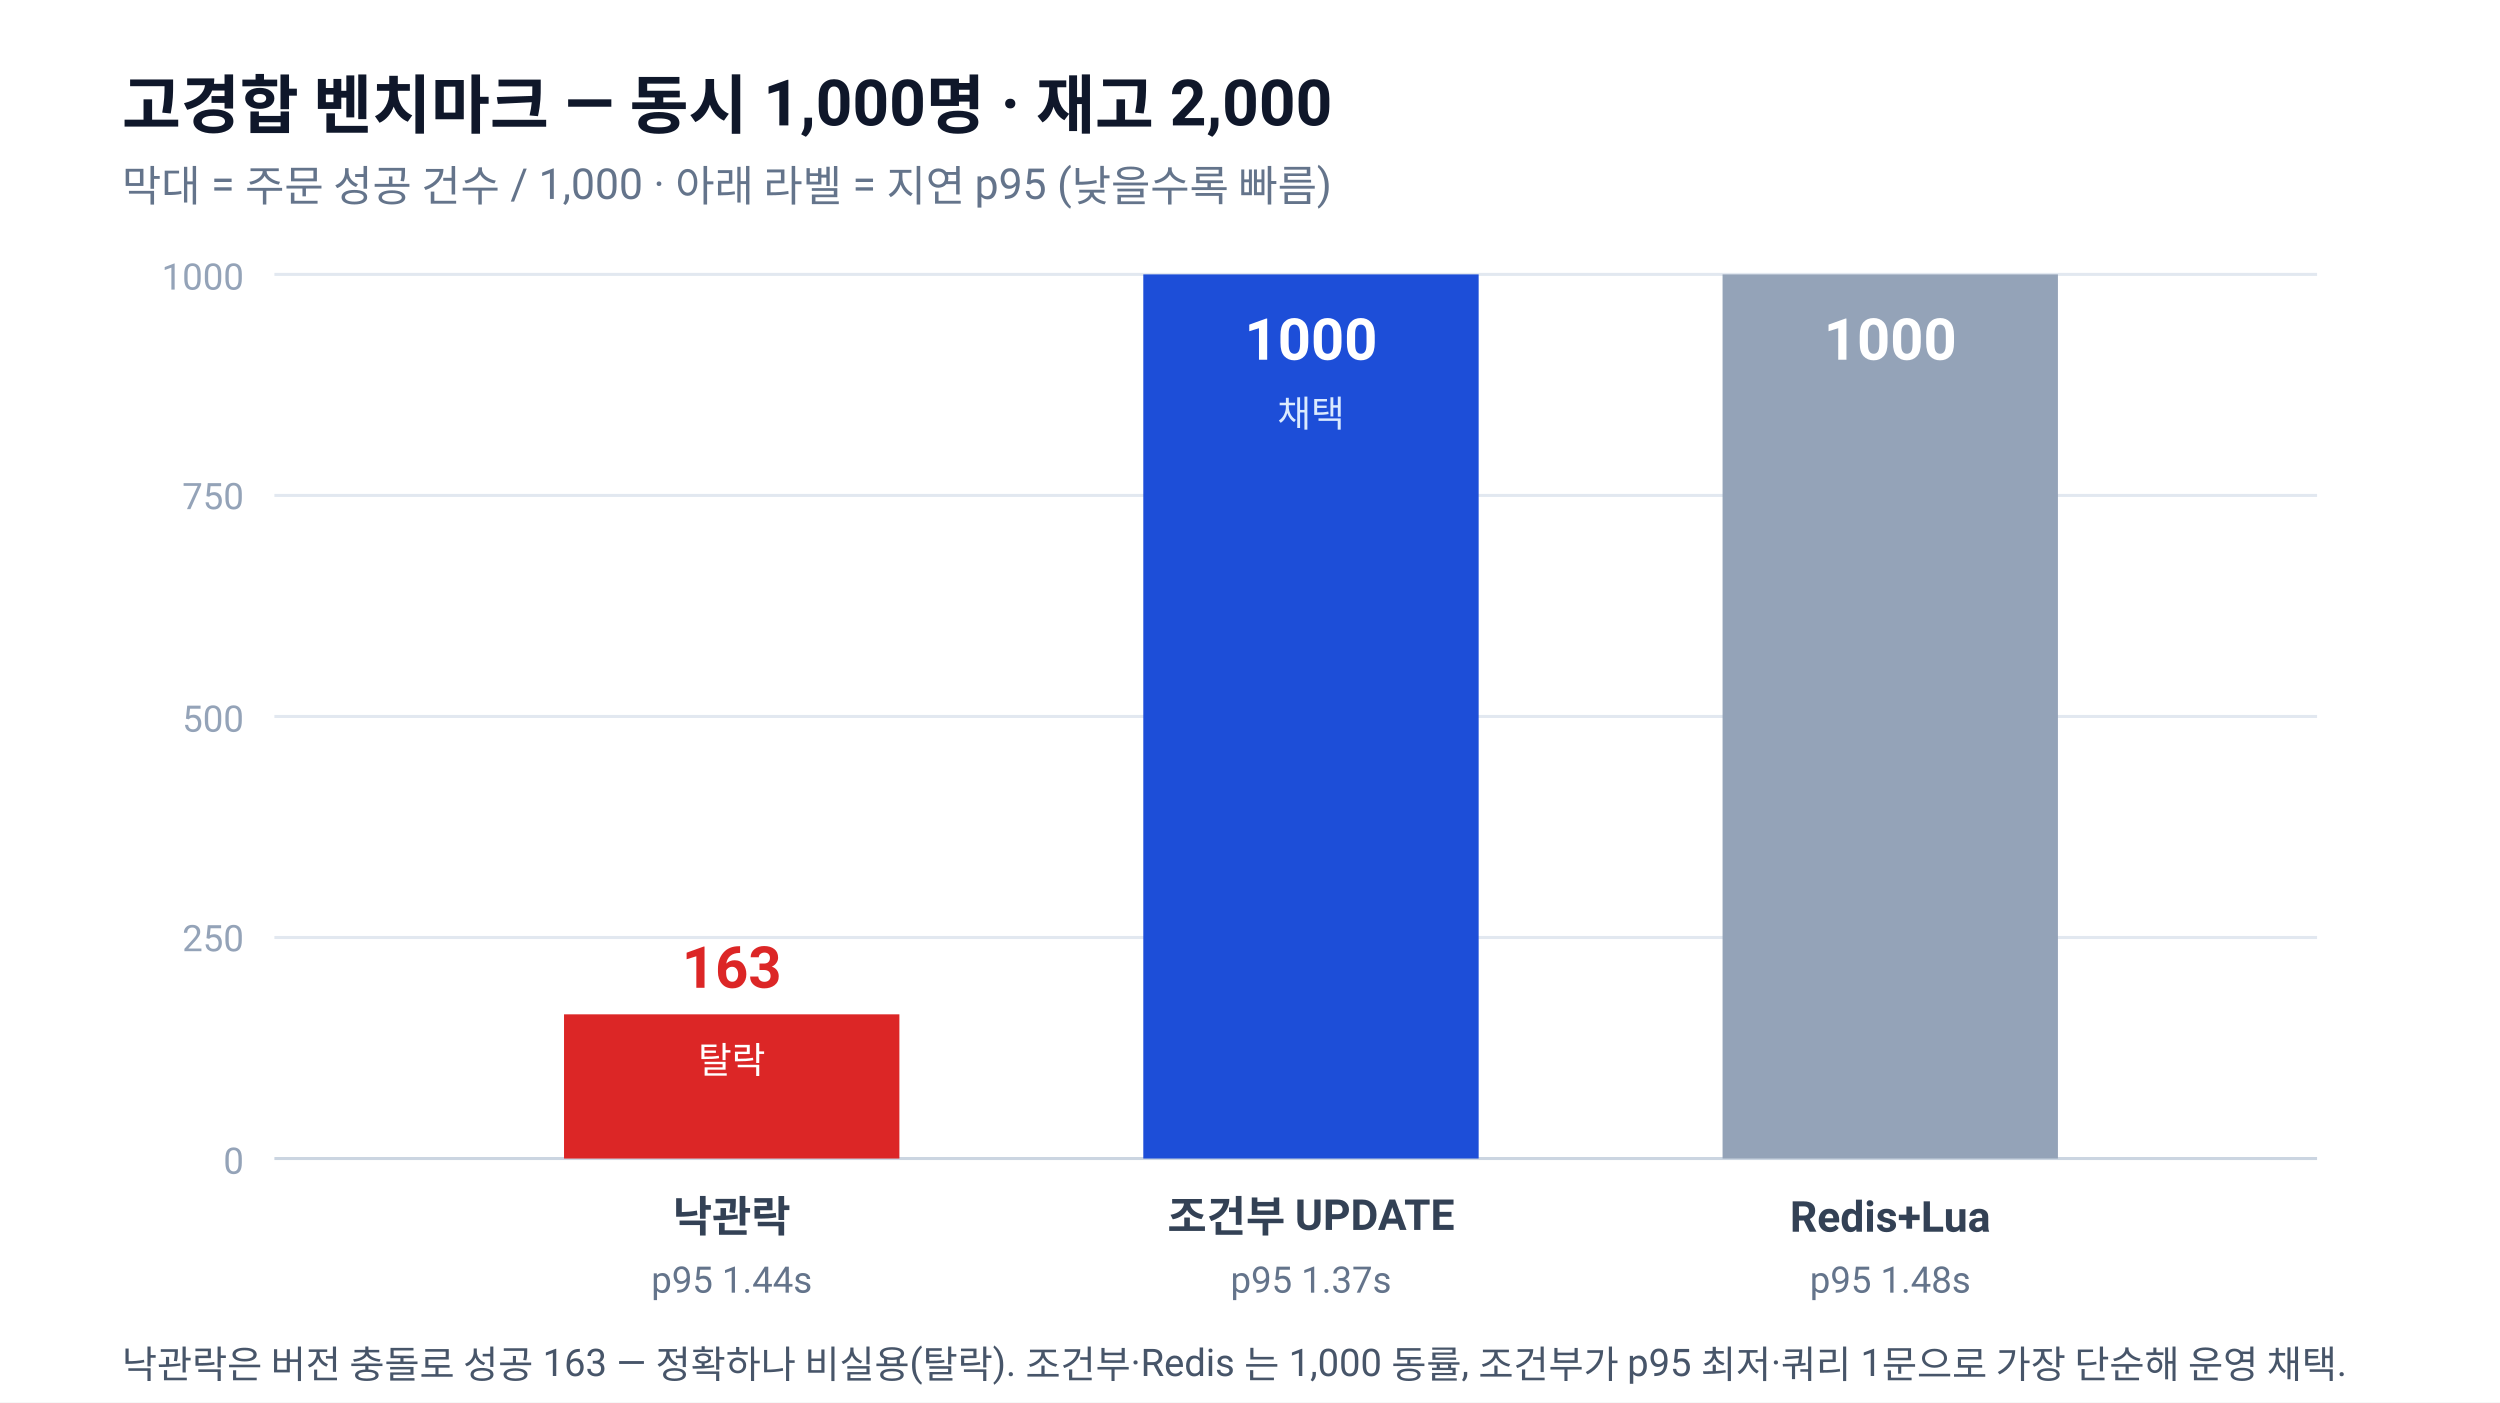
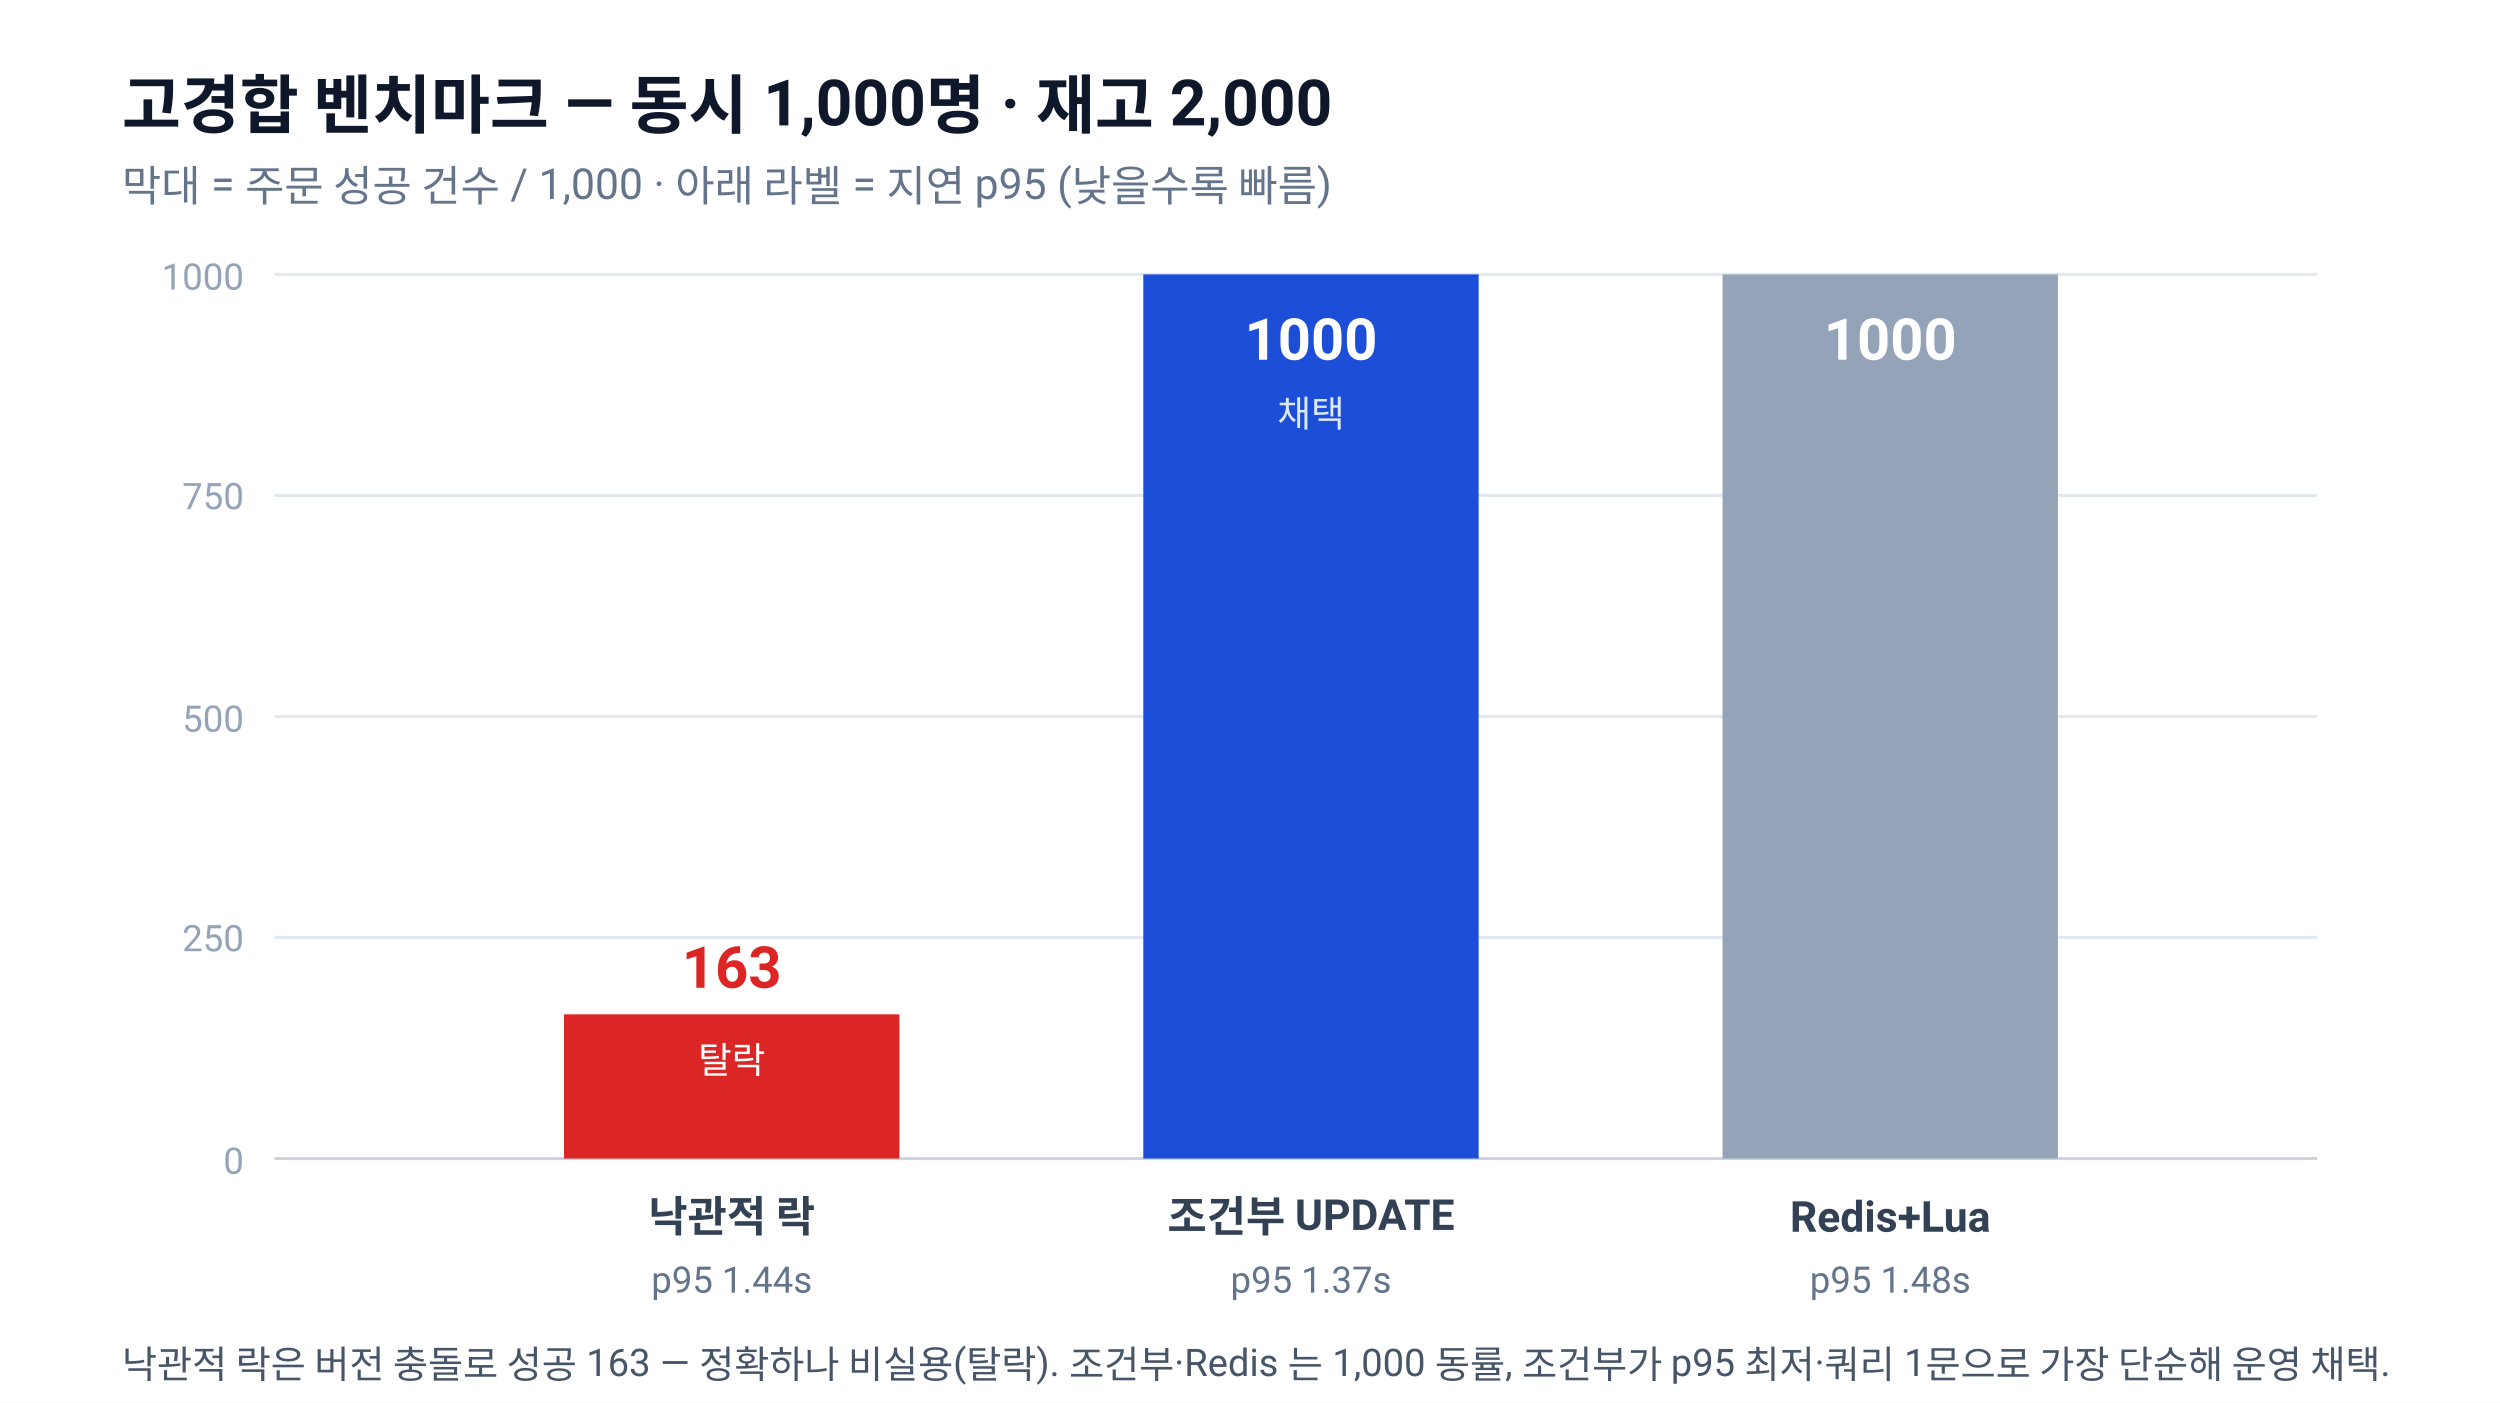
<svg xmlns="http://www.w3.org/2000/svg" viewBox="0 0 820 460" font-family="-apple-system, BlinkMacSystemFont, 'Segoe UI', Roboto, sans-serif">
  <rect width="820" height="460" fill="#ffffff" />
  <text x="40" y="42" font-size="21" font-weight="700" fill="#0f172a">고경합 벤치마크 — 동시 1,000명 · 재고 2,000</text>
  <text x="40" y="66" font-size="14" fill="#64748b">막대 = 주문 성공 건수 / 1,000 · 아래 라벨 = 지연 p95 (낮을수록 빠름)</text>
  <line x1="90" y1="380" x2="760" y2="380" stroke="#cbd5e1" stroke-width="1" />
  <text x="80" y="385" font-size="12" fill="#94a3b8" text-anchor="end">0</text>
  <line x1="90" y1="307.5" x2="760" y2="307.5" stroke="#e2e8f0" stroke-width="1" />
  <text x="80" y="312" font-size="12" fill="#94a3b8" text-anchor="end">250</text>
  <line x1="90" y1="235" x2="760" y2="235" stroke="#e2e8f0" stroke-width="1" />
  <text x="80" y="240" font-size="12" fill="#94a3b8" text-anchor="end">500</text>
  <line x1="90" y1="162.5" x2="760" y2="162.5" stroke="#e2e8f0" stroke-width="1" />
  <text x="80" y="167" font-size="12" fill="#94a3b8" text-anchor="end">750</text>
  <line x1="90" y1="90" x2="760" y2="90" stroke="#e2e8f0" stroke-width="1" />
  <text x="80" y="95" font-size="12" fill="#94a3b8" text-anchor="end">1000</text>
  <rect x="185" y="332.7" width="110" height="47.3" fill="#dc2626" />
  <text x="240" y="324" font-size="19" font-weight="700" fill="#dc2626" text-anchor="middle">163</text>
  <text x="240" y="352" font-size="12" fill="#ffffff" text-anchor="middle">탈락</text>
  <rect x="375" y="90" width="110" height="290" fill="#1d4ed8" />
  <text x="430" y="118" font-size="19" font-weight="700" fill="#ffffff" text-anchor="middle">1000</text>
  <text x="430" y="140" font-size="12" fill="#dbeafe" text-anchor="middle">채택</text>
  <rect x="565" y="90" width="110" height="290" fill="#94a3b8" />
  <text x="620" y="118" font-size="19" font-weight="700" fill="#ffffff" text-anchor="middle">1000</text>
-   <text x="240" y="404" font-size="14" font-weight="600" fill="#334155" text-anchor="middle">낙관락</text>
+   <text x="240" y="404" font-size="14" font-weight="600" fill="#334155" text-anchor="middle">낙관적 락</text>
  <text x="240" y="424" font-size="12" fill="#64748b" text-anchor="middle">p95 1.44s</text>
  <text x="430" y="404" font-size="14" font-weight="600" fill="#334155" text-anchor="middle">조건부 UPDATE</text>
  <text x="430" y="424" font-size="12" fill="#64748b" text-anchor="middle">p95 1.37s</text>
  <text x="620" y="404" font-size="14" font-weight="600" fill="#334155" text-anchor="middle">Redis+Lua</text>
  <text x="620" y="424" font-size="12" fill="#64748b" text-anchor="middle">p95 1.48s</text>
-   <text x="40" y="452" font-size="12.5" fill="#475569">낙관락은 버전 충돌로 성공 163 — 정확하나 비실용(탈락). 조건부·Redis 는 1,000 동률, 조건부가 p95 최저·쿼리 1문으로 가장 단순해 운영 채택.</text>
+   <text x="40" y="452" font-size="12.5" fill="#475569">낙관적 락은 버전 충돌로 성공 163 — 정확하나 비실용(탈락). 조건부·Redis 는 1,000 동률, 조건부가 p95 최저·쿼리 1문으로 가장 단순해 운영 채택.</text>
</svg>
